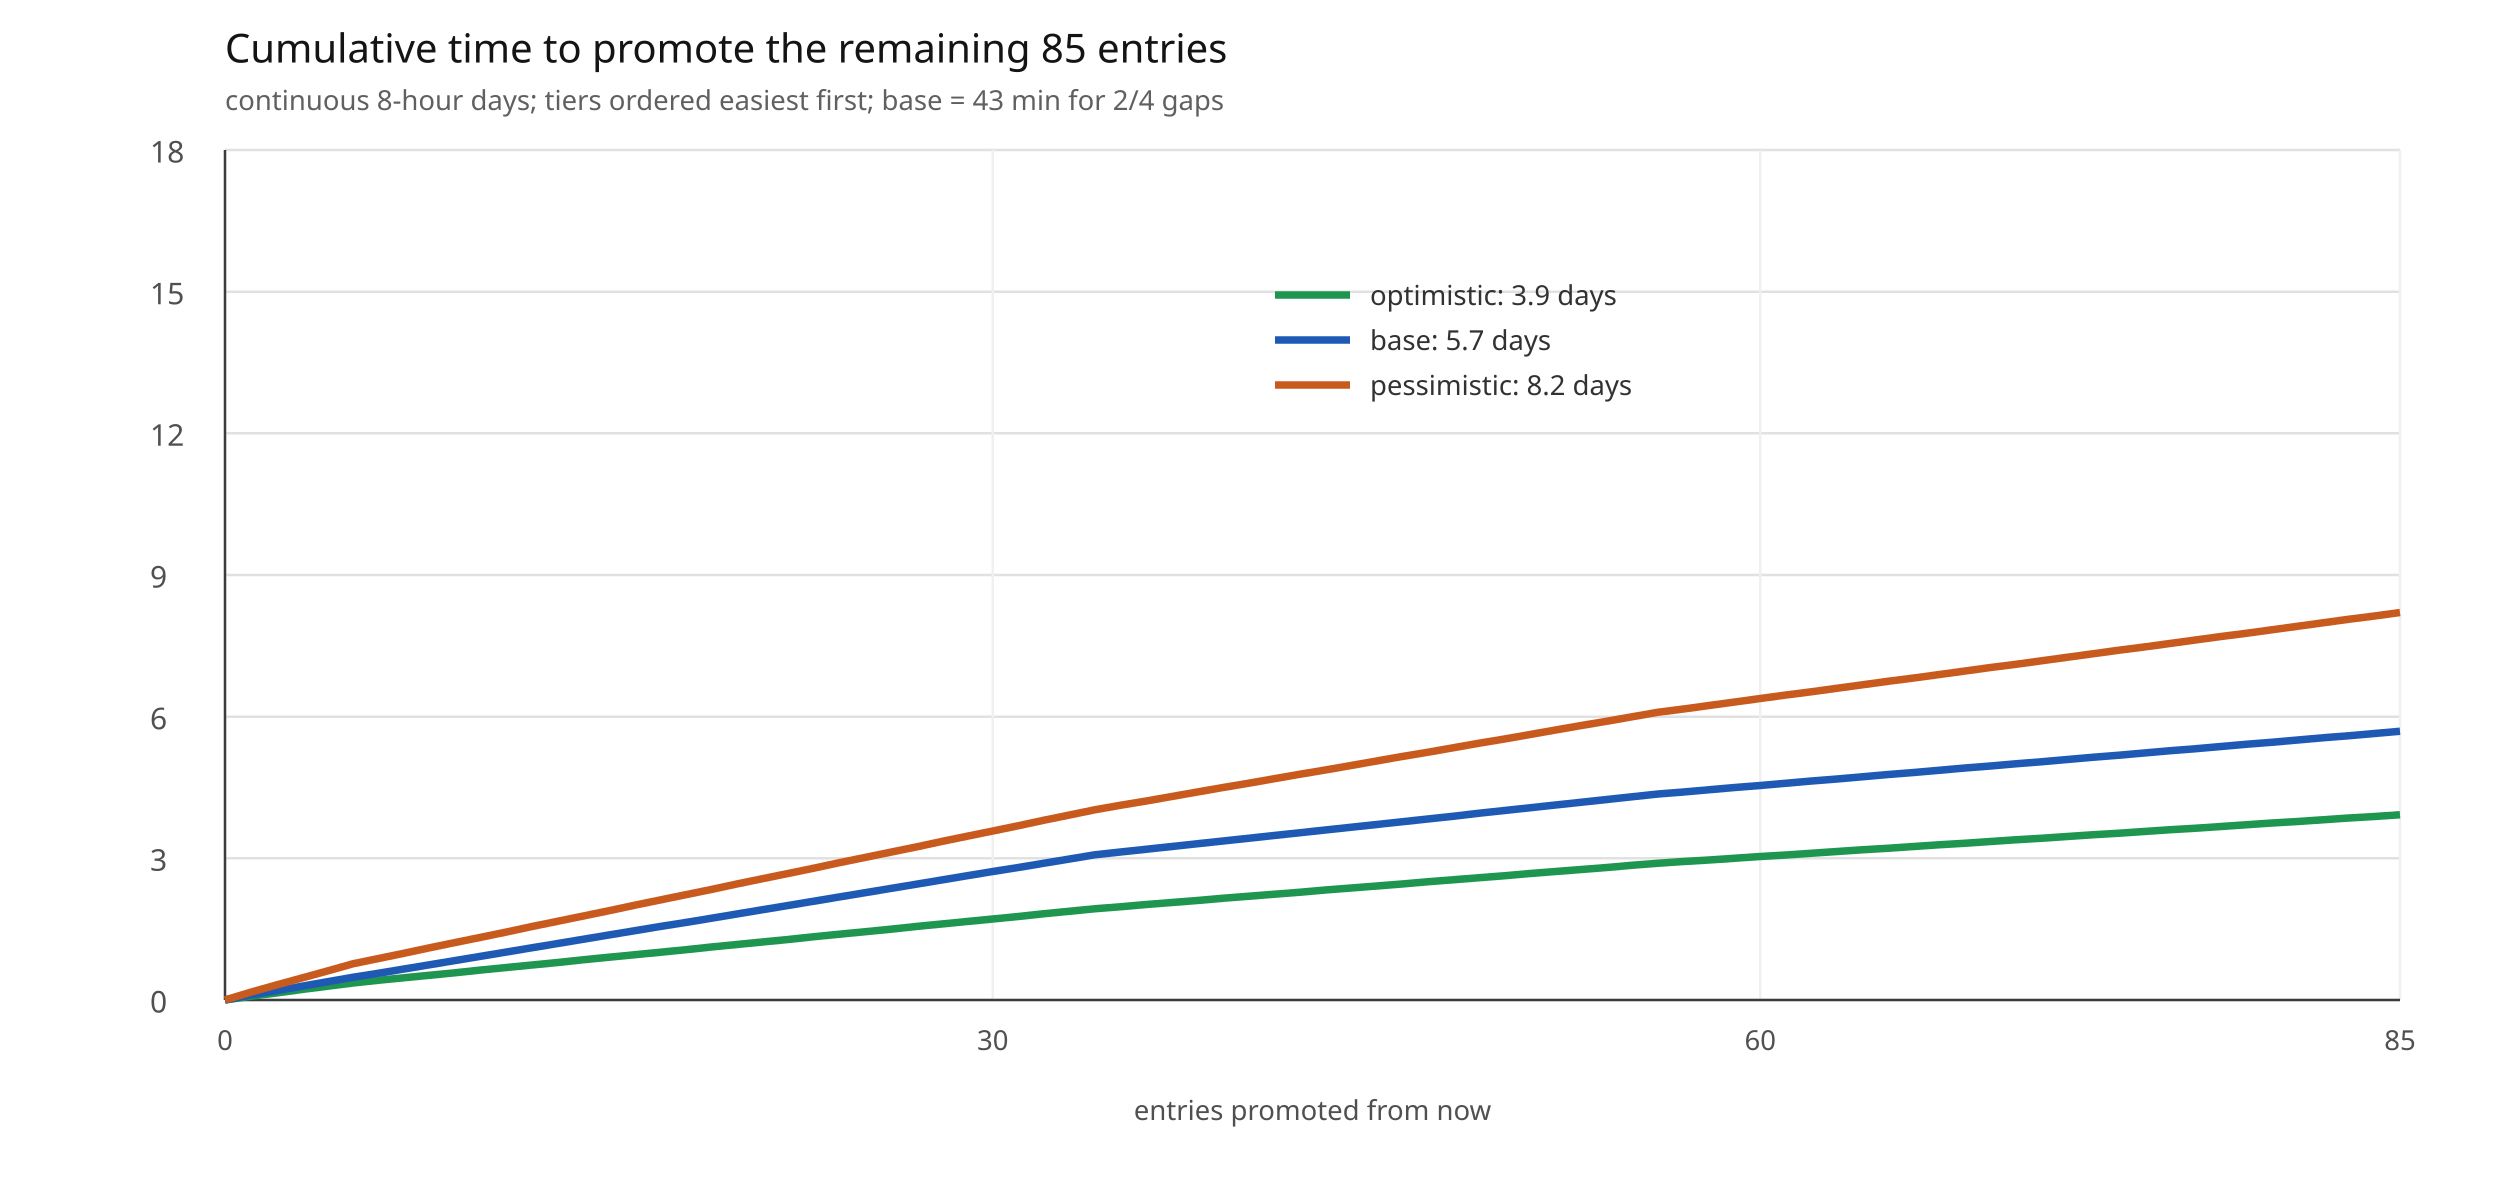
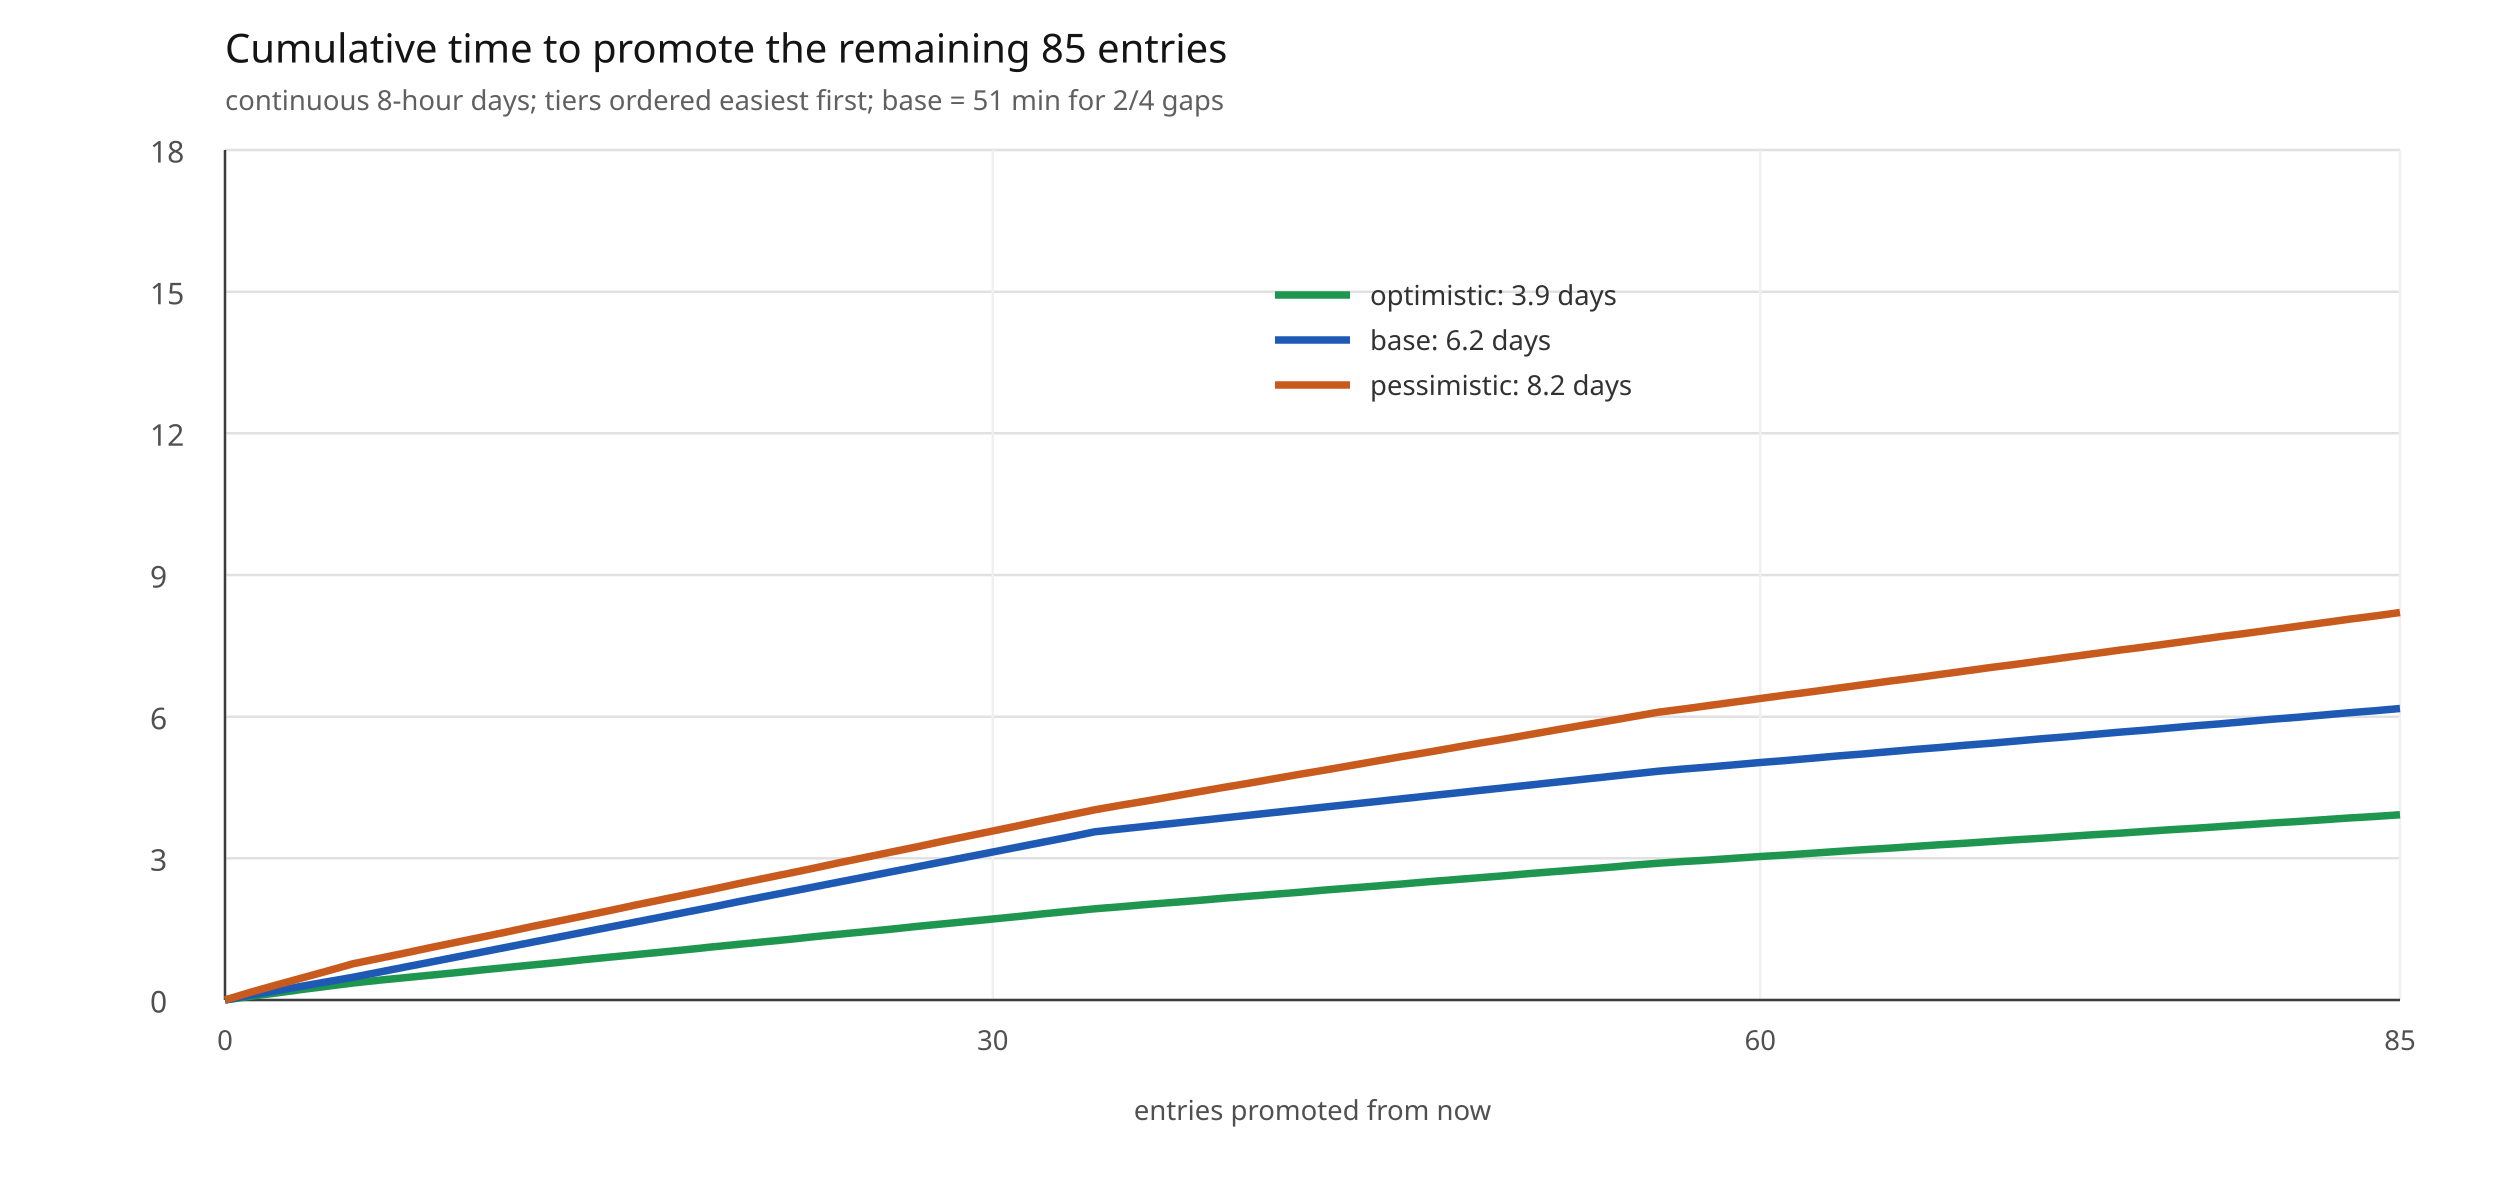
<svg xmlns="http://www.w3.org/2000/svg" width="1000" height="480" viewBox="0 0 1000 480">
  <rect width="100%" height="100%" fill="white" />
  <line x1="90" y1="400.0" x2="960" y2="400.0" stroke="#e1e1e1" />
  <text x="60" y="405.0" font-family="Verdana" font-size="12" fill="#505050">0</text>
  <line x1="90" y1="343.3" x2="960" y2="343.3" stroke="#e1e1e1" />
  <text x="60" y="348.3" font-family="Verdana" font-size="12" fill="#505050">3</text>
  <line x1="90" y1="286.7" x2="960" y2="286.7" stroke="#e1e1e1" />
  <text x="60" y="291.7" font-family="Verdana" font-size="12" fill="#505050">6</text>
  <line x1="90" y1="230.0" x2="960" y2="230.0" stroke="#e1e1e1" />
  <text x="60" y="235.0" font-family="Verdana" font-size="12" fill="#505050">9</text>
  <line x1="90" y1="173.3" x2="960" y2="173.3" stroke="#e1e1e1" />
  <text x="60" y="178.3" font-family="Verdana" font-size="12" fill="#505050">12</text>
  <line x1="90" y1="116.7" x2="960" y2="116.7" stroke="#e1e1e1" />
  <text x="60" y="121.7" font-family="Verdana" font-size="12" fill="#505050">15</text>
  <line x1="90" y1="60.0" x2="960" y2="60.0" stroke="#e1e1e1" />
  <text x="60" y="65.0" font-family="Verdana" font-size="12" fill="#505050">18</text>
  <line x1="90.0" y1="60" x2="90.0" y2="400" stroke="#f0f0f0" />
  <text x="90.0" y="420" text-anchor="middle" font-family="Verdana" font-size="11" fill="#505050">0</text>
  <line x1="397.1" y1="60" x2="397.1" y2="400" stroke="#f0f0f0" />
  <text x="397.1" y="420" text-anchor="middle" font-family="Verdana" font-size="11" fill="#505050">30</text>
  <line x1="704.1" y1="60" x2="704.1" y2="400" stroke="#f0f0f0" />
  <text x="704.1" y="420" text-anchor="middle" font-family="Verdana" font-size="11" fill="#505050">60</text>
  <line x1="1011.2" y1="60" x2="1011.2" y2="400" stroke="#f0f0f0" />
  <text x="1011.2" y="420" text-anchor="middle" font-family="Verdana" font-size="11" fill="#505050">90</text>
  <line x1="960.0" y1="60" x2="960.0" y2="400" stroke="#f0f0f0" />
  <text x="960.0" y="420" text-anchor="middle" font-family="Verdana" font-size="11" fill="#505050">85</text>
  <line x1="90" y1="60" x2="90" y2="400" stroke="#3c3c3c" />
  <line x1="90" y1="400" x2="960" y2="400" stroke="#3c3c3c" />
  <polyline points="90.0,400.0 100.2,398.5 110.5,397.2 120.7,395.8 130.9,394.5 141.2,393.2 151.4,392.1 161.6,391.1 171.9,390.1 182.1,389.1 192.4,388.0 202.6,387.0 212.8,386.0 223.1,385.0 233.3,383.9 243.5,382.9 253.8,381.9 264.0,380.9 274.2,379.9 284.5,378.8 294.7,377.8 304.9,376.8 315.2,375.8 325.4,374.7 335.6,373.7 345.9,372.7 356.1,371.7 366.4,370.6 376.6,369.6 386.8,368.6 397.1,367.6 407.3,366.6 417.5,365.5 427.8,364.5 438.0,363.5 448.2,362.7 458.5,361.8 468.7,361.0 478.9,360.2 489.2,359.3 499.4,358.5 509.6,357.7 519.9,356.9 530.1,356.0 540.4,355.2 550.6,354.4 560.8,353.6 571.1,352.7 581.3,351.9 591.5,351.1 601.8,350.3 612.0,349.4 622.2,348.6 632.5,347.8 642.7,347.0 652.9,346.1 663.2,345.3 673.4,344.6 683.6,344.0 693.9,343.3 704.1,342.6 714.4,342.0 724.6,341.3 734.8,340.6 745.1,339.9 755.3,339.3 765.5,338.6 775.8,337.9 786.0,337.3 796.2,336.6 806.5,335.9 816.7,335.3 826.9,334.6 837.2,333.9 847.4,333.3 857.6,332.6 867.9,331.9 878.1,331.3 888.4,330.6 898.6,329.9 908.8,329.2 919.1,328.6 929.3,327.9 939.5,327.2 949.8,326.6 960.0,325.9" fill="none" stroke="#1e9650" stroke-width="3" />
  <line x1="510" y1="118" x2="540" y2="118" stroke="#1e9650" stroke-width="3" />
  <text x="548" y="122" font-family="Verdana" font-size="11" fill="#323232">optimistic: 3.9 days</text>
-   <polyline points="90.0,400.0 100.2,398.0 110.5,396.3 120.7,394.5 130.9,392.7 141.2,390.9 151.4,389.3 161.6,387.6 171.9,385.9 182.1,384.2 192.4,382.5 202.6,380.8 212.8,379.1 223.1,377.4 233.3,375.7 243.5,374.0 253.8,372.3 264.0,370.6 274.2,369.0 284.5,367.3 294.7,365.6 304.9,363.9 315.2,362.2 325.4,360.5 335.6,358.8 345.9,357.1 356.1,355.4 366.4,353.7 376.6,352.0 386.8,350.3 397.1,348.6 407.3,347.0 417.5,345.3 427.8,343.6 438.0,341.9 448.2,340.8 458.5,339.7 468.7,338.6 478.9,337.5 489.2,336.4 499.4,335.3 509.6,334.2 519.9,333.1 530.1,332.0 540.4,330.9 550.6,329.8 560.8,328.7 571.1,327.6 581.3,326.5 591.5,325.3 601.8,324.2 612.0,323.1 622.2,322.0 632.5,320.9 642.7,319.8 652.9,318.7 663.2,317.6 673.4,316.8 683.6,315.9 693.9,315.0 704.1,314.2 714.4,313.3 724.6,312.4 734.8,311.6 745.1,310.7 755.3,309.8 765.5,309.0 775.8,308.1 786.0,307.2 796.2,306.4 806.5,305.5 816.7,304.7 826.9,303.8 837.2,302.9 847.4,302.1 857.6,301.2 867.9,300.3 878.1,299.5 888.4,298.6 898.6,297.7 908.8,296.9 919.1,296.0 929.3,295.1 939.5,294.3 949.8,293.4 960.0,292.5" fill="none" stroke="#1e5ab4" stroke-width="3" />
+   <polyline points="90.0,400.0 100.2,398.0 110.5,396.3 120.7,394.5 130.9,392.7 141.2,390.9 151.4,388.9 161.6,386.9 171.9,384.9 182.1,382.9 192.4,380.9 202.6,378.9 212.8,376.9 223.1,374.9 233.3,372.9 243.5,370.9 253.8,368.9 264.0,366.9 274.2,364.9 284.5,362.9 294.7,360.8 304.9,358.8 315.2,356.8 325.4,354.8 335.6,352.8 345.9,350.8 356.1,348.8 366.4,346.8 376.6,344.8 386.8,342.8 397.1,340.8 407.3,338.8 417.5,336.8 427.8,334.8 438.0,332.7 448.2,331.6 458.5,330.5 468.7,329.4 478.9,328.3 489.2,327.2 499.4,326.1 509.6,325.0 519.9,323.9 530.1,322.8 540.4,321.7 550.6,320.6 560.8,319.5 571.1,318.4 581.3,317.3 591.5,316.2 601.8,315.1 612.0,314.0 622.2,312.9 632.5,311.8 642.7,310.7 652.9,309.6 663.2,308.5 673.4,307.6 683.6,306.8 693.9,305.9 704.1,305.0 714.4,304.2 724.6,303.3 734.8,302.4 745.1,301.6 755.3,300.7 765.5,299.8 775.8,299.0 786.0,298.1 796.2,297.3 806.5,296.4 816.7,295.5 826.9,294.7 837.2,293.8 847.4,292.9 857.6,292.1 867.9,291.2 878.1,290.3 888.4,289.5 898.6,288.6 908.8,287.7 919.1,286.9 929.3,286.0 939.5,285.1 949.8,284.3 960.0,283.4" fill="none" stroke="#1e5ab4" stroke-width="3" />
  <line x1="510" y1="136" x2="540" y2="136" stroke="#1e5ab4" stroke-width="3" />
-   <text x="548" y="140" font-family="Verdana" font-size="11" fill="#323232">base: 5.7 days</text>
+   <text x="548" y="140" font-family="Verdana" font-size="11" fill="#323232">base: 6.2 days</text>
  <polyline points="90.0,400.0 100.2,396.9 110.5,394.0 120.7,391.2 130.9,388.4 141.2,385.5 151.4,383.4 161.6,381.3 171.9,379.1 182.1,377.0 192.4,374.9 202.6,372.8 212.8,370.6 223.1,368.5 233.3,366.4 243.5,364.3 253.8,362.1 264.0,360.0 274.2,357.9 284.5,355.8 294.7,353.6 304.9,351.5 315.2,349.4 325.4,347.3 335.6,345.1 345.9,343.0 356.1,340.9 366.4,338.8 376.6,336.6 386.8,334.5 397.1,332.4 407.3,330.3 417.5,328.1 427.8,326.0 438.0,323.9 448.2,322.1 458.5,320.4 468.7,318.6 478.9,316.8 489.2,315.0 499.4,313.3 509.6,311.5 519.9,309.7 530.1,308.0 540.4,306.2 550.6,304.4 560.8,302.6 571.1,300.9 581.3,299.1 591.5,297.3 601.8,295.6 612.0,293.8 622.2,292.0 632.5,290.2 642.7,288.5 652.9,286.7 663.2,284.9 673.4,283.6 683.6,282.2 693.9,280.8 704.1,279.4 714.4,278.0 724.6,276.7 734.8,275.3 745.1,273.9 755.3,272.5 765.5,271.2 775.8,269.8 786.0,268.4 796.2,267.0 806.5,265.7 816.7,264.3 826.9,262.9 837.2,261.5 847.4,260.1 857.6,258.8 867.9,257.4 878.1,256.0 888.4,254.6 898.6,253.3 908.8,251.9 919.1,250.5 929.3,249.1 939.5,247.7 949.8,246.4 960.0,245.0" fill="none" stroke="#c85a1e" stroke-width="3" />
  <line x1="510" y1="154" x2="540" y2="154" stroke="#c85a1e" stroke-width="3" />
  <text x="548" y="158" font-family="Verdana" font-size="11" fill="#323232">pessimistic: 8.2 days</text>
  <text x="90" y="25" font-family="Verdana" font-size="16" fill="#141414">Cumulative time to promote the remaining 85 entries</text>
-   <text x="90" y="44" font-family="Verdana" font-size="11" fill="#606060">continuous 8-hour days; tiers ordered easiest first; base = 43 min for 2/4 gaps</text>
+   <text x="90" y="44" font-family="Verdana" font-size="11" fill="#606060">continuous 8-hour days; tiers ordered easiest first; base = 51 min for 2/4 gaps</text>
  <text x="525.0" y="448" text-anchor="middle" font-family="Verdana" font-size="11" fill="#505050">entries promoted from now</text>
</svg>
